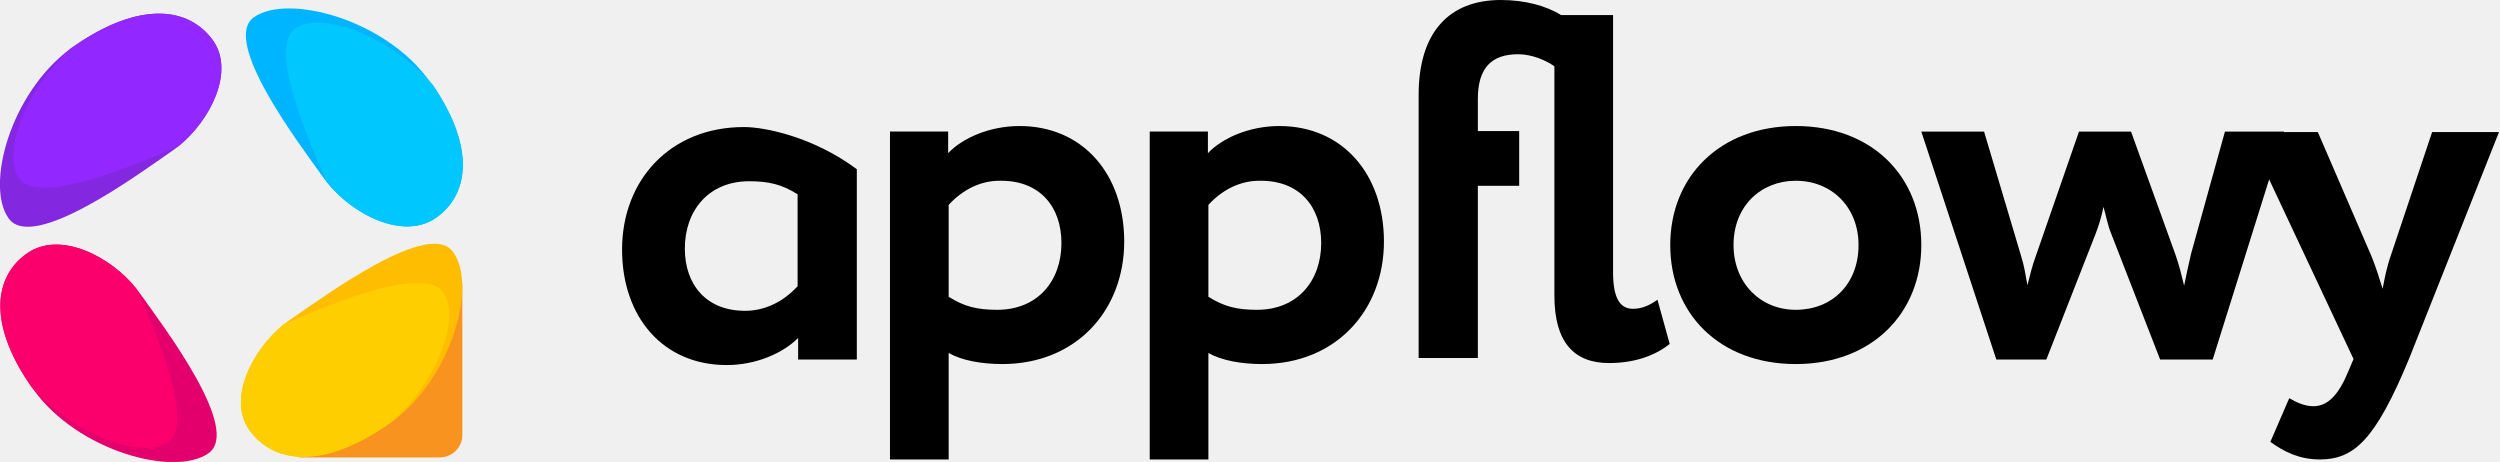
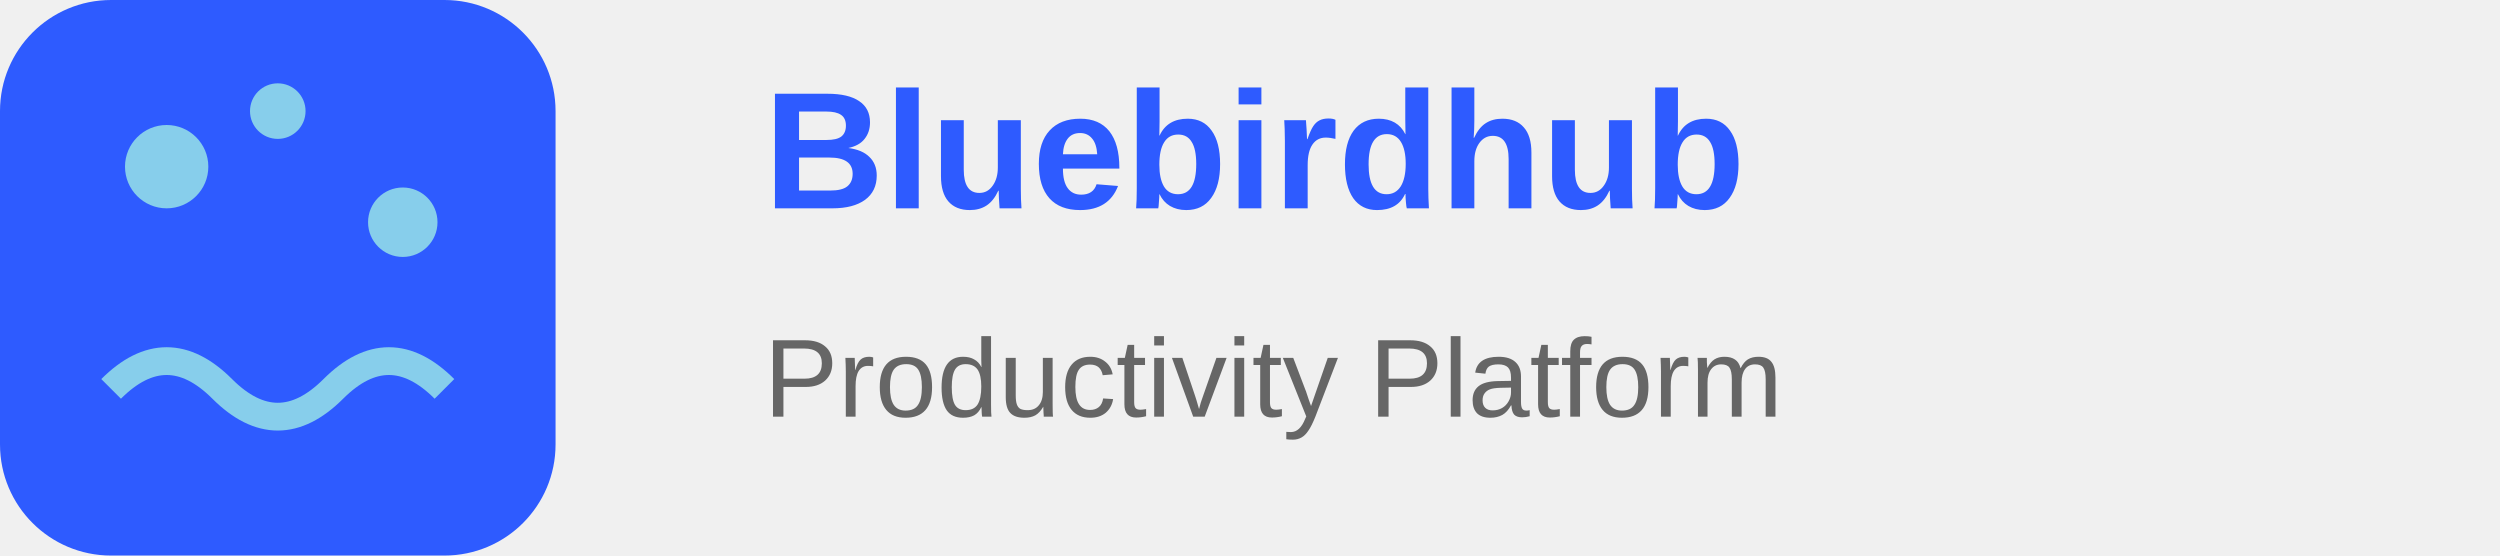
- <svg xmlns="http://www.w3.org/2000/svg" width="92" height="17" viewBox="0 0 92 17" fill="none">
-   <g clip-path="url(#clip0)">
-     <path d="M32.732 4.841H34.892V5.636C35.418 5.082 36.413 4.638 37.521 4.638C39.85 4.638 41.371 6.412 41.371 8.888C41.371 11.42 39.606 13.397 36.883 13.397C36.132 13.397 35.399 13.268 34.911 12.99V16.908H32.751V4.841H32.732ZM34.911 7.539V10.921C35.493 11.29 35.981 11.401 36.695 11.401C38.197 11.401 39.061 10.329 39.061 8.944C39.061 7.613 38.272 6.652 36.845 6.652C36.113 6.634 35.437 6.966 34.911 7.539Z" fill="black" />
-     <path d="M27.38 4.675C24.657 4.675 22.892 6.633 22.892 9.184C22.892 11.66 24.394 13.434 26.742 13.434C27.831 13.434 28.826 12.99 29.371 12.436V13.23H31.531V6.227C29.916 5.026 28.131 4.675 27.38 4.675ZM29.352 10.532C28.826 11.105 28.15 11.438 27.418 11.438C25.991 11.438 25.202 10.477 25.202 9.147C25.202 7.761 26.066 6.67 27.568 6.67C28.282 6.67 28.77 6.781 29.352 7.151V10.532Z" fill="black" />
-     <path d="M42.291 4.841H44.451V5.636C44.977 5.082 45.972 4.638 47.08 4.638C49.408 4.638 50.929 6.412 50.929 8.888C50.929 11.42 49.164 13.397 46.441 13.397C45.69 13.397 44.958 13.268 44.469 12.99V16.908H42.31V4.841H42.291ZM44.469 7.539V10.921C45.052 11.29 45.54 11.401 46.254 11.401C47.756 11.401 48.62 10.329 48.62 8.944C48.62 7.613 47.831 6.652 46.404 6.652C45.671 6.634 44.995 6.966 44.469 7.539Z" fill="black" />
-     <path d="M57.202 2.439C56.883 2.217 56.376 1.996 55.868 1.996C54.892 1.996 54.385 2.495 54.385 3.64V4.823H55.906V6.837H54.385V13.175H52.206V3.492C52.206 1.183 53.333 0 55.23 0C56.094 0 56.883 0.203 57.446 0.554H59.361V10.015C59.361 10.958 59.606 11.364 60.094 11.364C60.451 11.364 60.732 11.216 60.995 11.031L61.446 12.658C60.958 13.046 60.225 13.36 59.211 13.36C57.916 13.36 57.202 12.584 57.202 10.884V2.439Z" fill="black" />
-     <path d="M66.085 4.638C68.901 4.638 70.704 6.504 70.704 9.018C70.704 11.512 68.901 13.397 66.085 13.397C63.268 13.397 61.465 11.531 61.465 9.018C61.465 6.504 63.286 4.638 66.085 4.638ZM66.085 11.401C67.418 11.401 68.394 10.459 68.394 9.018C68.394 7.613 67.399 6.652 66.085 6.652C64.808 6.652 63.794 7.576 63.794 9.018C63.794 10.403 64.77 11.401 66.085 11.401Z" fill="black" />
-     <path d="M81.427 13.231H79.493L77.69 8.593C77.559 8.279 77.502 7.927 77.408 7.613C77.333 7.983 77.239 8.297 77.108 8.63L75.305 13.231H73.465L70.704 4.842H73.014L74.366 9.387C74.498 9.794 74.535 10.108 74.61 10.496C74.704 10.145 74.76 9.849 74.93 9.387L76.507 4.842H78.422L80.056 9.369C80.188 9.738 80.282 10.126 80.376 10.514C80.451 10.126 80.544 9.72 80.638 9.313L81.878 4.842H84.056L81.427 13.231Z" fill="black" />
-     <path d="M88.657 13.194C87.418 16.187 86.629 16.908 85.371 16.908C84.601 16.908 84.038 16.612 83.549 16.261L84.244 14.653C84.47 14.783 84.789 14.949 85.127 14.949C85.671 14.949 86.066 14.524 86.423 13.655L86.61 13.212L82.686 4.86H85.296L87.268 9.424C87.437 9.831 87.549 10.219 87.681 10.625C87.756 10.237 87.831 9.831 87.981 9.406L89.502 4.86H91.963L88.657 13.194Z" fill="black" />
-     <path d="M17.014 10.403C16.526 13.009 14.385 15.282 11.925 16.557C11.624 16.723 11.268 16.815 10.93 16.834H16.15C16.657 16.834 17.014 16.464 17.014 16.002V10.403Z" fill="#F7931E" />
-     <path d="M6.573 5.377C6.497 5.433 6.422 5.488 6.347 5.544C5.07 6.431 1.202 9.276 0.319 8.038C-0.545 6.837 0.375 3.437 2.591 1.793C2.629 1.756 2.685 1.737 2.723 1.7C5.145 0.019 6.948 0.259 7.831 1.479C8.657 2.624 7.737 4.435 6.573 5.377Z" fill="#8427E0" />
-     <path d="M16.037 8.02C14.835 8.852 12.957 7.891 12.018 6.69C11.981 6.635 11.943 6.598 11.906 6.542C11.005 5.286 8.112 1.479 9.352 0.629C10.591 -0.239 14.178 0.703 15.812 2.994C15.85 3.05 15.887 3.087 15.925 3.142C17.502 5.452 17.258 7.17 16.037 8.02Z" fill="#00B5FF" />
-     <path d="M14.423 15.522C14.385 15.559 14.348 15.577 14.291 15.614C11.869 17.296 10.066 17.056 9.183 15.836C8.357 14.69 9.277 12.88 10.441 11.937C10.517 11.882 10.592 11.826 10.667 11.771C11.944 10.902 15.812 8.038 16.676 9.276C17.559 10.477 16.657 13.877 14.423 15.522Z" fill="#FFBD00" />
-     <path d="M7.662 16.686C6.422 17.554 2.854 16.612 1.221 14.321C1.183 14.284 1.145 14.228 1.127 14.191C-0.47 11.882 -0.207 10.145 1.014 9.313C2.216 8.482 4.094 9.442 5.033 10.643C5.07 10.699 5.108 10.736 5.145 10.791C6.028 12.029 8.92 15.836 7.662 16.686Z" fill="#E3006D" />
-     <path d="M6.573 5.377C4.845 6.135 1.164 7.687 0.62 6.431C0.15 5.377 1.014 3.234 2.592 1.793C2.629 1.756 2.686 1.737 2.723 1.7C5.146 0.019 6.948 0.259 7.831 1.479C8.657 2.624 7.737 4.435 6.573 5.377Z" fill="#9327FF" />
-     <path d="M16.037 8.02C14.835 8.851 12.958 7.89 12.019 6.689C11.249 4.934 9.765 1.478 11.005 0.961C12.131 0.481 14.46 1.441 15.944 3.141C17.502 5.451 17.258 7.17 16.037 8.02Z" fill="#00C8FF" />
-     <path d="M14.423 15.522C14.385 15.559 14.348 15.577 14.291 15.614C11.869 17.296 10.066 17.055 9.183 15.836C8.357 14.69 9.277 12.879 10.441 11.937C12.169 11.179 15.85 9.627 16.394 10.884C16.883 11.937 16.019 14.08 14.423 15.522Z" fill="#FFCE00" />
-     <path d="M6.047 16.353C4.92 16.834 2.591 15.891 1.127 14.191C-0.47 11.882 -0.207 10.145 1.014 9.313C2.216 8.482 4.094 9.442 5.033 10.643C5.803 12.38 7.286 15.836 6.047 16.353Z" fill="#FB006D" />
-   </g>
-   <defs>
-     <clipPath id="clip0">
-       <rect width="92" height="17" fill="white" />
-     </clipPath>
-   </defs>
+ <svg xmlns="http://www.w3.org/2000/svg" width="180" height="40" viewBox="0 0 180 40" fill="none">
+   <rect width="40" height="40" rx="8" fill="#2E5BFF" />
+   <circle cx="12" cy="12" r="3" fill="#87CEEB" />
+   <circle cx="29" cy="16" r="2.5" fill="#87CEEB" />
+   <circle cx="20" cy="8" r="2" fill="#87CEEB" />
+   <path d="M8 28 Q12 24 16 28 Q20 32 24 28 Q28 24 32 28" stroke="#87CEEB" stroke-width="2" fill="none" />
+   <text x="55" y="15" font-family="Arial, sans-serif" font-size="12" font-weight="bold" fill="#2E5BFF">Bluebirdhub</text>
+   <text x="55" y="30" font-family="Arial, sans-serif" font-size="8" fill="#666">Productivity Platform</text>
</svg>
